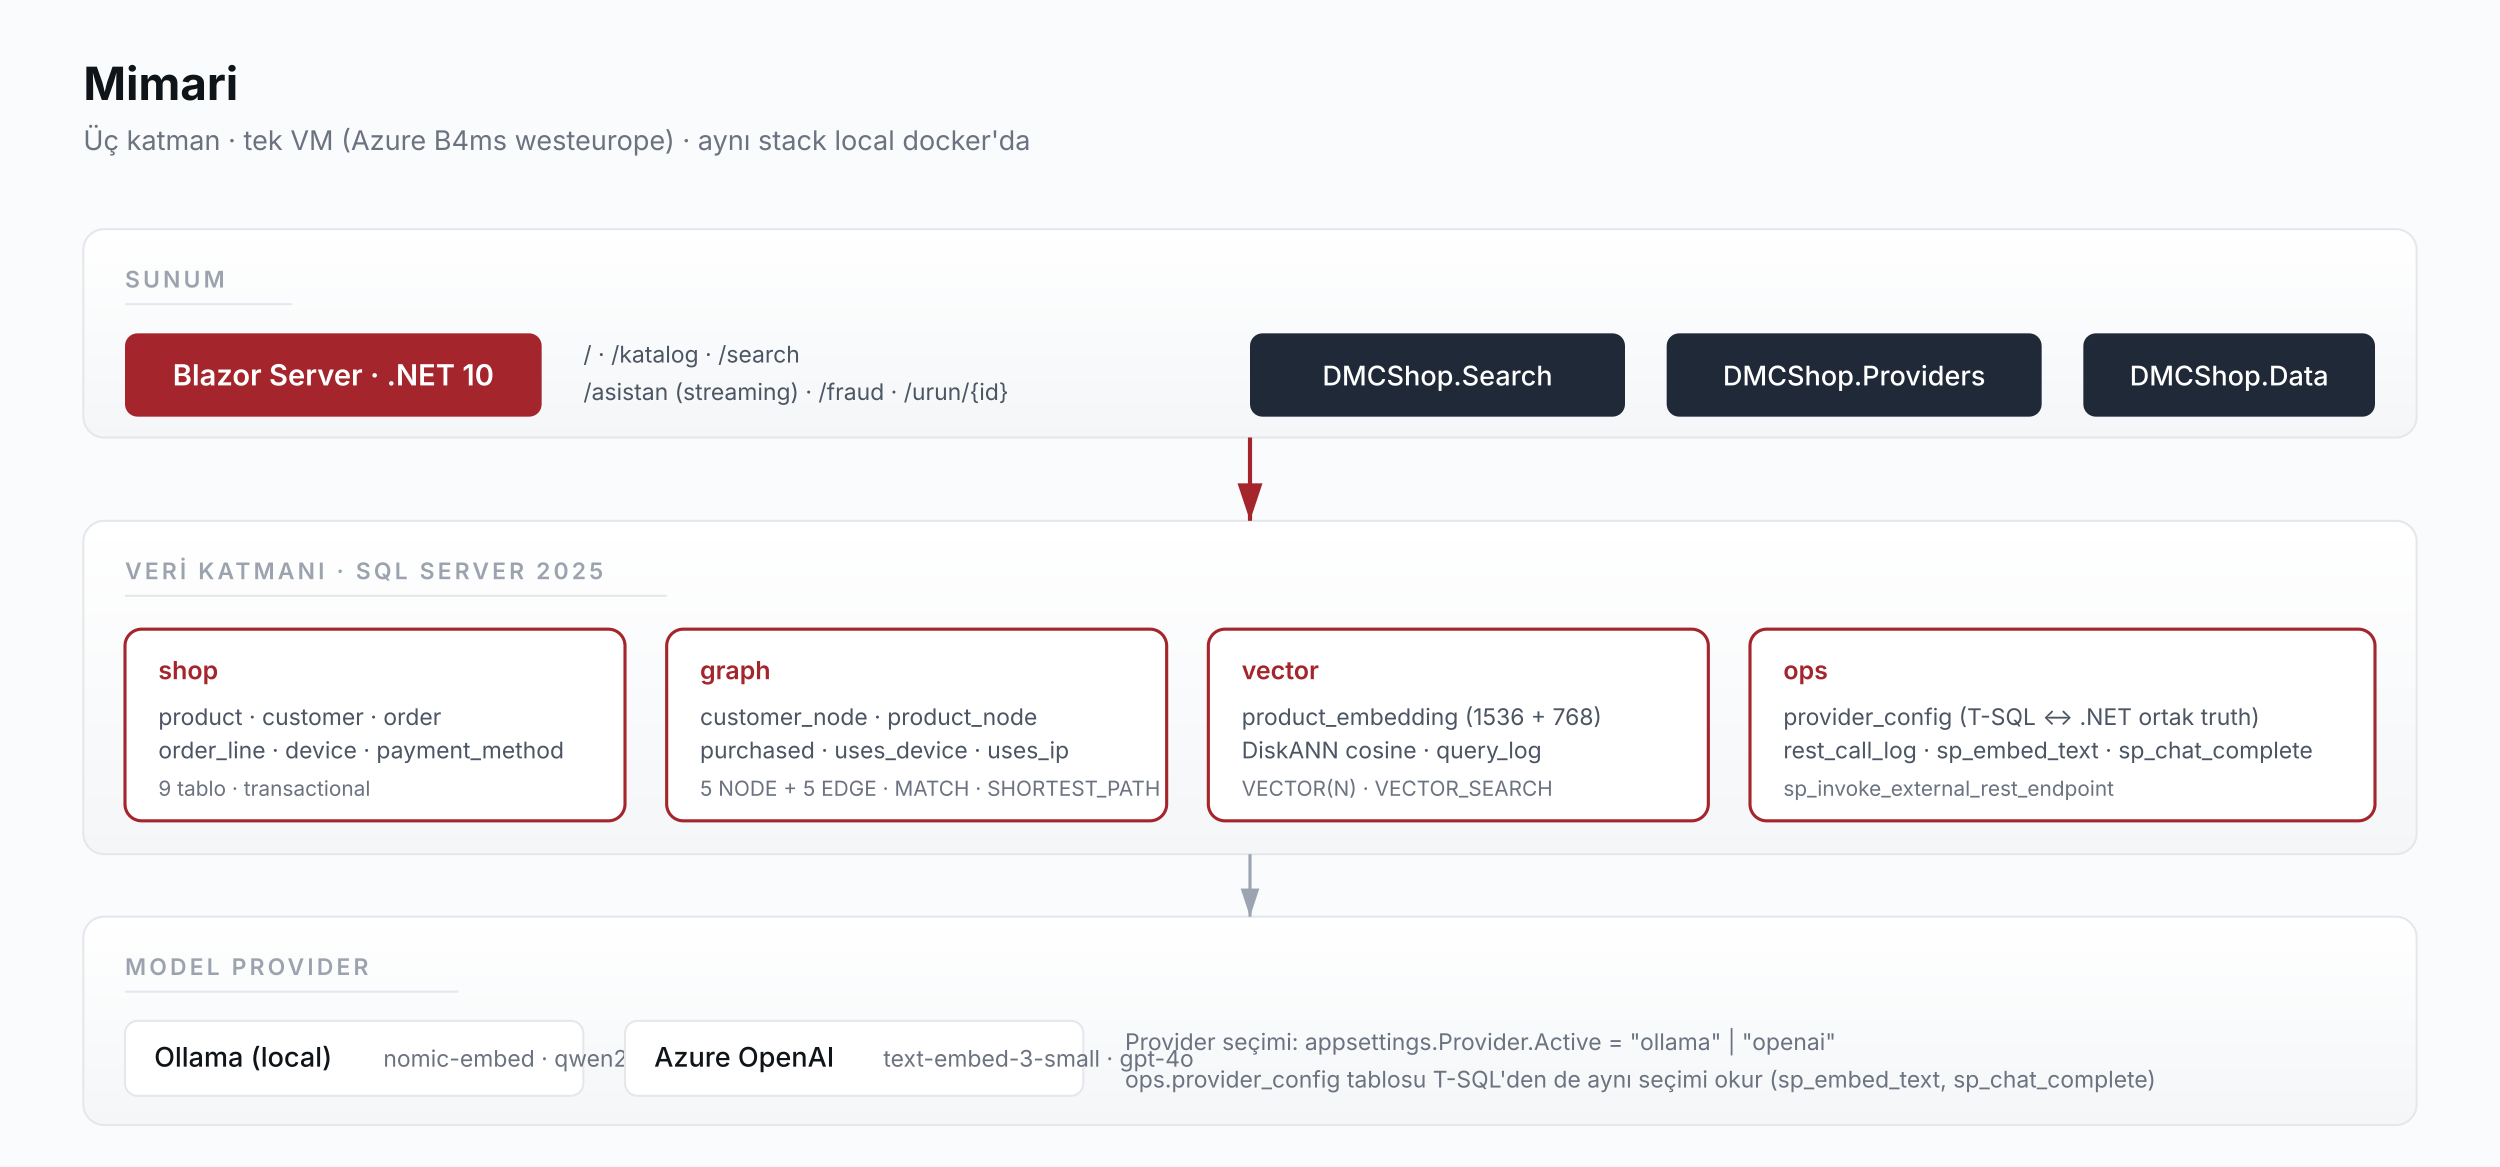
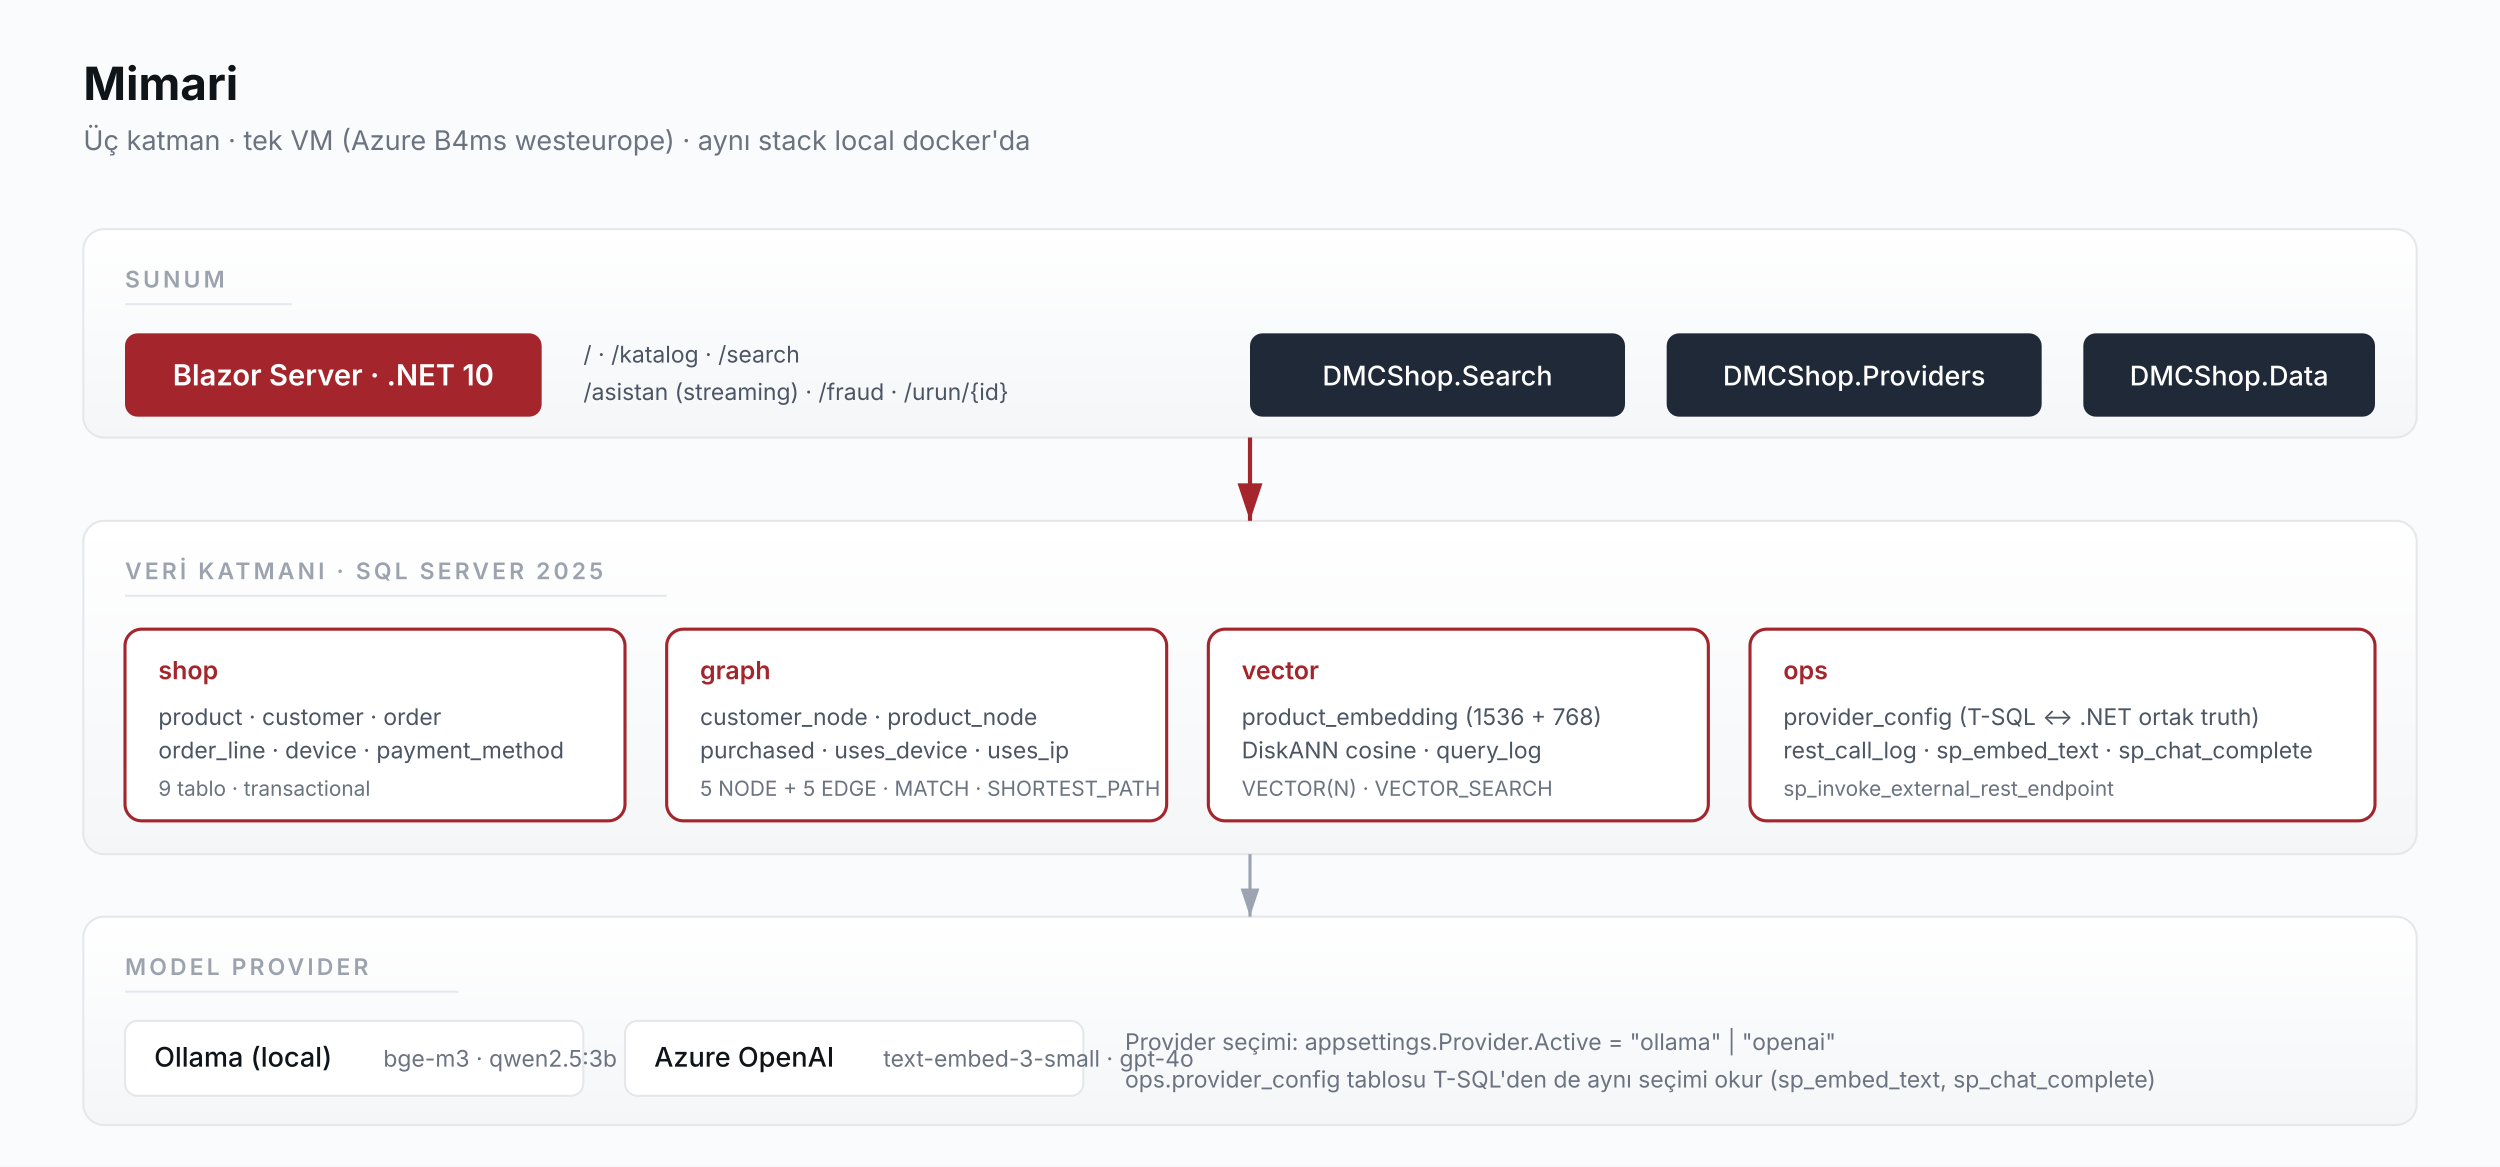
<svg xmlns="http://www.w3.org/2000/svg" viewBox="0 0 1200 560" role="img" aria-label="DMCShop architecture">
  <defs>
    <linearGradient id="layerBg" x1="0" y1="0" x2="0" y2="1">
      <stop offset="0%" stop-color="#FFFFFF" />
      <stop offset="100%" stop-color="#F4F6F8" />
    </linearGradient>
    <marker id="arrow" markerWidth="10" markerHeight="10" refX="9" refY="3" orient="auto">
      <path d="M0,0 L0,6 L9,3 z" fill="#9BA4B0" />
    </marker>
    <marker id="arrowAccent" markerWidth="10" markerHeight="10" refX="9" refY="3" orient="auto">
      <path d="M0,0 L0,6 L9,3 z" fill="#A4262C" />
    </marker>
  </defs>
  <rect width="1200" height="560" fill="#FAFBFC" />
  <text x="40" y="48" font-family="'Inter', sans-serif" font-size="22" font-weight="700" fill="#0F1419">Mimari</text>
  <text x="40" y="72" font-family="'Inter', sans-serif" font-size="13" fill="#6B7280">Üç katman · tek VM (Azure B4ms westeurope) · aynı stack local docker'da</text>
  <g font-family="'Inter', sans-serif">
    <g transform="translate(40,110)">
      <rect width="1120" height="100" rx="10" fill="url(#layerBg)" stroke="#E5E7EB" />
      <text x="20" y="28" font-size="11" font-weight="600" letter-spacing="1.5" fill="#9CA3AF">SUNUM</text>
      <line x1="20" y1="36" x2="100" y2="36" stroke="#E5E7EB" />
      <g transform="translate(20,50)">
        <rect width="200" height="40" rx="6" fill="#A4262C" />
        <text x="100" y="25" font-size="14" font-weight="600" fill="#FFFFFF" text-anchor="middle">Blazor Server · .NET 10</text>
      </g>
      <g transform="translate(240,50)" font-size="11" fill="#4B5563">
        <text x="0" y="14">/  · /katalog · /search</text>
        <text x="0" y="32">/asistan (streaming) · /fraud · /urun/{id}</text>
      </g>
      <g transform="translate(560,50)">
        <rect width="180" height="40" rx="6" fill="#1F2937" />
        <text x="90" y="25" font-size="13" font-weight="500" fill="#FFFFFF" text-anchor="middle">DMCShop.Search</text>
      </g>
      <g transform="translate(760,50)">
        <rect width="180" height="40" rx="6" fill="#1F2937" />
        <text x="90" y="25" font-size="13" font-weight="500" fill="#FFFFFF" text-anchor="middle">DMCShop.Providers</text>
      </g>
      <g transform="translate(960,50)">
        <rect width="140" height="40" rx="6" fill="#1F2937" />
        <text x="70" y="25" font-size="13" font-weight="500" fill="#FFFFFF" text-anchor="middle">DMCShop.Data</text>
      </g>
    </g>
    <g transform="translate(40,250)">
      <rect width="1120" height="160" rx="10" fill="url(#layerBg)" stroke="#E5E7EB" />
      <text x="20" y="28" font-size="11" font-weight="600" letter-spacing="1.5" fill="#9CA3AF">VERİ KATMANI · SQL SERVER 2025</text>
      <line x1="20" y1="36" x2="280" y2="36" stroke="#E5E7EB" />
      <g transform="translate(20,52)">
        <rect width="240" height="92" rx="8" fill="#FFFFFF" stroke="#A4262C" stroke-width="1.5" />
        <text x="16" y="24" font-size="12" font-weight="600" fill="#A4262C">shop</text>
        <text x="16" y="46" font-size="11" fill="#4B5563">product · customer · order</text>
        <text x="16" y="62" font-size="11" fill="#4B5563">order_line · device · payment_method</text>
        <text x="16" y="80" font-size="10" fill="#6B7280">9 tablo · transactional</text>
      </g>
      <g transform="translate(280,52)">
        <rect width="240" height="92" rx="8" fill="#FFFFFF" stroke="#A4262C" stroke-width="1.5" />
        <text x="16" y="24" font-size="12" font-weight="600" fill="#A4262C">graph</text>
        <text x="16" y="46" font-size="11" fill="#4B5563">customer_node · product_node</text>
        <text x="16" y="62" font-size="11" fill="#4B5563">purchased · uses_device · uses_ip</text>
        <text x="16" y="80" font-size="10" fill="#6B7280">5 NODE + 5 EDGE · MATCH · SHORTEST_PATH</text>
      </g>
      <g transform="translate(540,52)">
        <rect width="240" height="92" rx="8" fill="#FFFFFF" stroke="#A4262C" stroke-width="1.5" />
        <text x="16" y="24" font-size="12" font-weight="600" fill="#A4262C">vector</text>
        <text x="16" y="46" font-size="11" fill="#4B5563">product_embedding (1536 + 768)</text>
        <text x="16" y="62" font-size="11" fill="#4B5563">DiskANN cosine · query_log</text>
        <text x="16" y="80" font-size="10" fill="#6B7280">VECTOR(N) · VECTOR_SEARCH</text>
      </g>
      <g transform="translate(800,52)">
        <rect width="300" height="92" rx="8" fill="#FFFFFF" stroke="#A4262C" stroke-width="1.5" />
        <text x="16" y="24" font-size="12" font-weight="600" fill="#A4262C">ops</text>
        <text x="16" y="46" font-size="11" fill="#4B5563">provider_config (T-SQL ↔ .NET ortak truth)</text>
        <text x="16" y="62" font-size="11" fill="#4B5563">rest_call_log · sp_embed_text · sp_chat_complete</text>
        <text x="16" y="80" font-size="10" fill="#6B7280">sp_invoke_external_rest_endpoint</text>
      </g>
    </g>
    <g transform="translate(40,440)">
      <rect width="1120" height="100" rx="10" fill="url(#layerBg)" stroke="#E5E7EB" />
      <text x="20" y="28" font-size="11" font-weight="600" letter-spacing="1.5" fill="#9CA3AF">MODEL PROVIDER</text>
      <line x1="20" y1="36" x2="180" y2="36" stroke="#E5E7EB" />
      <g transform="translate(20,50)">
        <rect width="220" height="36" rx="6" fill="#FFFFFF" stroke="#E5E7EB" />
        <text x="14" y="22" font-size="13" font-weight="500" fill="#0F1419">Ollama (local)</text>
-         <text x="124" y="22" font-size="11" fill="#6B7280">nomic-embed · qwen2.5:3b</text>
+         <text x="124" y="22" font-size="11" fill="#6B7280">bge-m3 · qwen2.5:3b</text>
      </g>
      <g transform="translate(260,50)">
        <rect width="220" height="36" rx="6" fill="#FFFFFF" stroke="#E5E7EB" />
        <text x="14" y="22" font-size="13" font-weight="500" fill="#0F1419">Azure OpenAI</text>
        <text x="124" y="22" font-size="11" fill="#6B7280">text-embed-3-small · gpt-4o</text>
      </g>
      <g transform="translate(500,50)" font-size="11" fill="#6B7280">
        <text x="0" y="14">Provider seçimi: appsettings.Provider.Active = "ollama" | "openai"</text>
        <text x="0" y="32">ops.provider_config tablosu T-SQL'den de aynı seçimi okur (sp_embed_text, sp_chat_complete)</text>
      </g>
    </g>
  </g>
  <line x1="600" y1="210" x2="600" y2="250" stroke="#A4262C" stroke-width="2" marker-end="url(#arrowAccent)" />
  <line x1="600" y1="410" x2="600" y2="440" stroke="#9BA4B0" stroke-width="1.5" marker-end="url(#arrow)" />
</svg>
